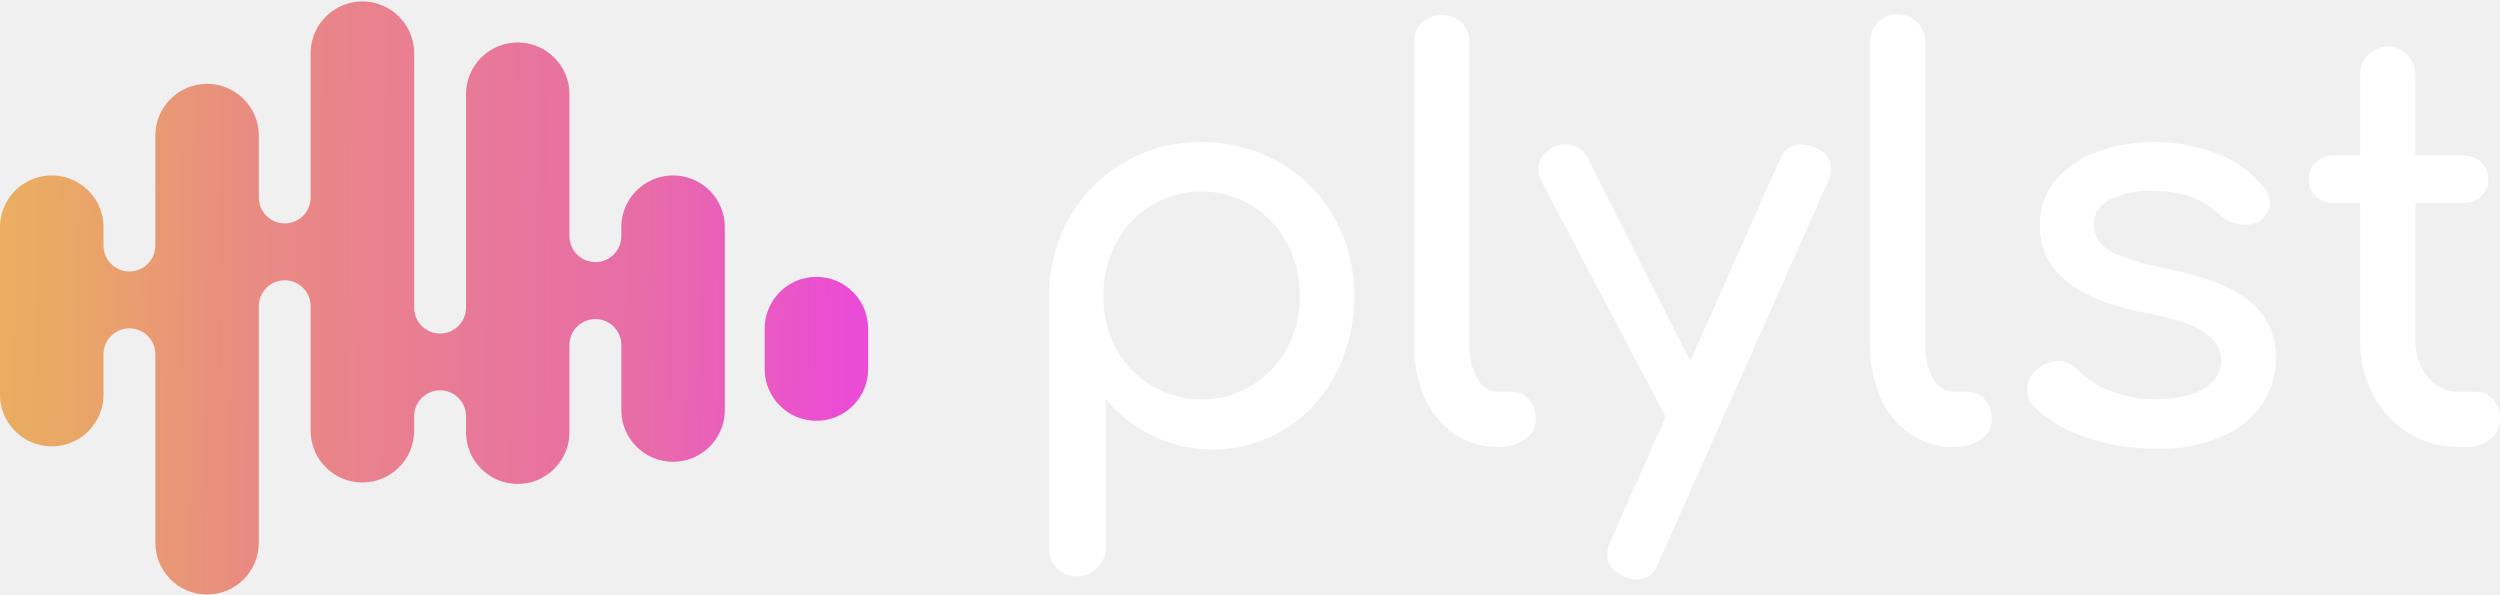
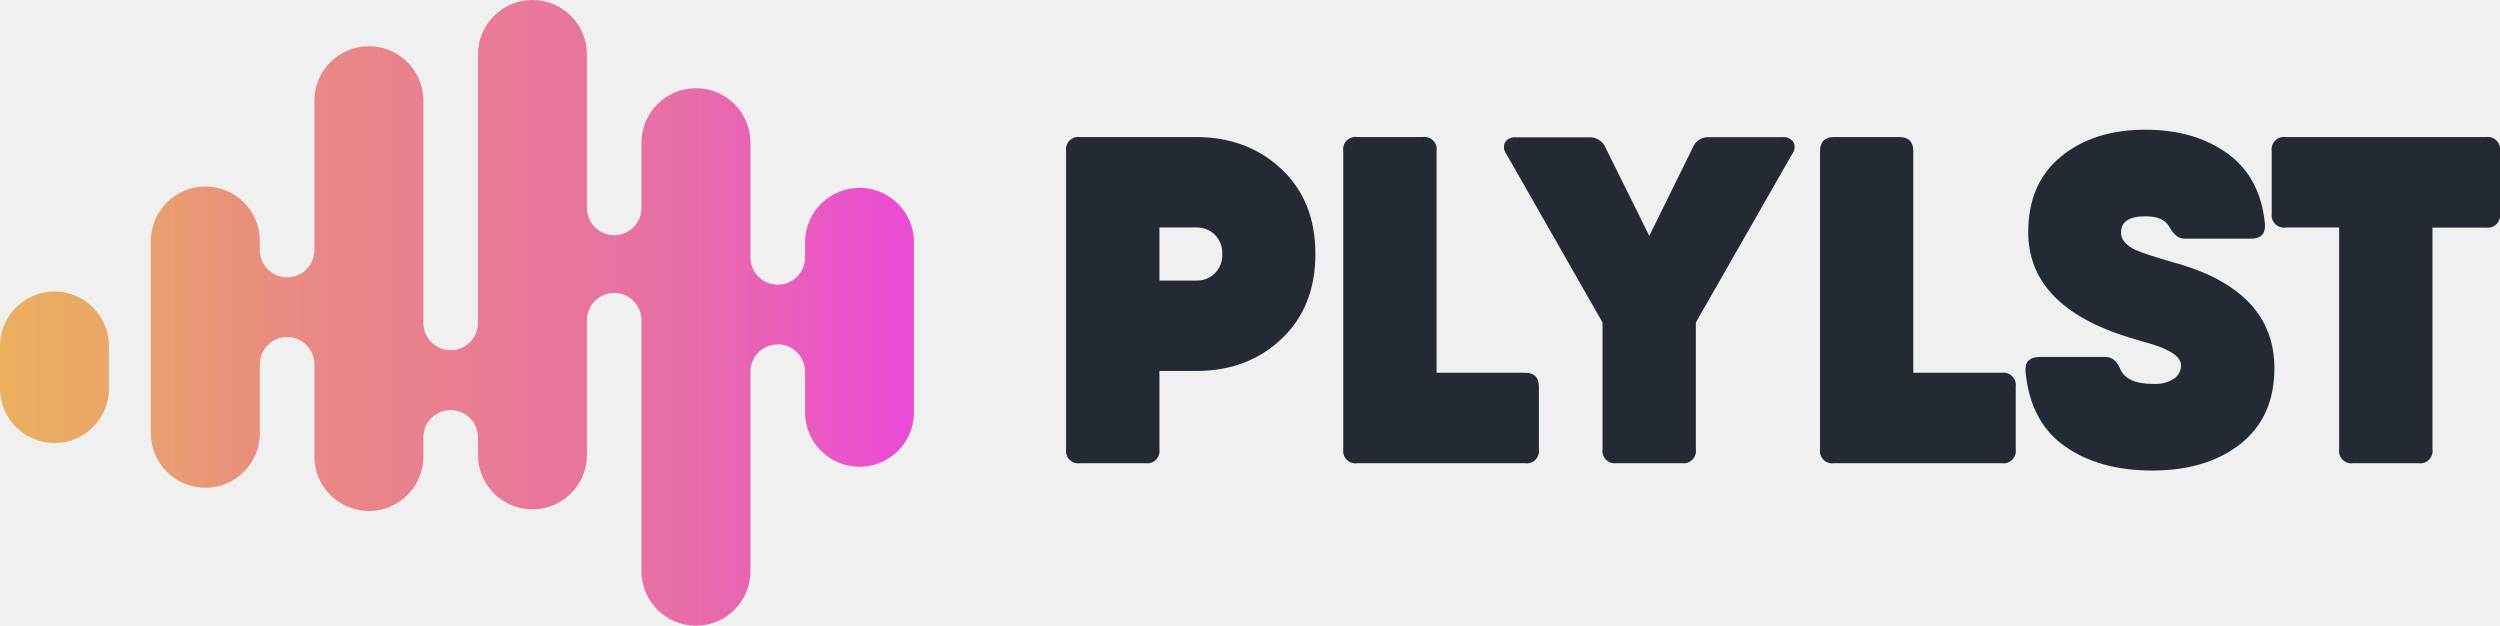
- <svg xmlns="http://www.w3.org/2000/svg" xmlns:xlink="http://www.w3.org/1999/xlink" viewBox="0 0 588.67 140">
+ <svg xmlns="http://www.w3.org/2000/svg" xmlns:xlink="http://www.w3.org/1999/xlink" viewBox="0 0 533.11 133.48">
  <defs>
-     <style>.cls-1{fill:url(#linear-gradient);}.cls-2{fill:url(#linear-gradient-2);}.cls-3{fill:#fff;}</style>
-     <linearGradient id="linear-gradient" x1="-5.7" y1="79.38" x2="201.65" y2="82.27" gradientUnits="userSpaceOnUse">
+     <style>.cls-1{fill:url(#linear-gradient);}.cls-2{fill:url(#linear-gradient-2);}.cls-3{fill:#232a33;}</style>
+     <linearGradient id="linear-gradient" x1="-0.75" y1="78.32" x2="194.36" y2="78.32" gradientUnits="userSpaceOnUse">
      <stop offset="0" stop-color="#eab05e" />
      <stop offset="0.11" stop-color="#eaa767" />
      <stop offset="0.3" stop-color="#e98d80" />
      <stop offset="0.31" stop-color="#e98b82" />
      <stop offset="0.76" stop-color="#e86ca8" />
      <stop offset="0.99" stop-color="#eb4cd6" />
    </linearGradient>
-     <linearGradient id="linear-gradient-2" x1="-5.55" y1="68.99" x2="201.8" y2="71.88" xlink:href="#linear-gradient" />
+     <linearGradient id="linear-gradient-2" x1="-0.75" y1="66.74" x2="194.36" y2="66.74" xlink:href="#linear-gradient" />
  </defs>
  <g id="Layer_2" data-name="Layer 2">
    <g id="Layer_1-2" data-name="Layer 1">
-       <rect class="cls-1" x="180.05" y="65.19" width="24.37" height="33.89" rx="12.18" />
-       <path class="cls-2" d="M0,53.85V92.56a12.19,12.19,0,1,0,24.37,0V83.18a6.11,6.11,0,0,1,12.21,0v44.63a12.18,12.18,0,1,0,24.36,0V71.86a6.11,6.11,0,0,1,12.21,0v29.91a12.19,12.19,0,0,0,24.37,0v-4a6.11,6.11,0,0,1,12.21,0v4a12.18,12.18,0,0,0,24.36,0V81.48a6.11,6.11,0,1,1,12.21,0V96.9a12.19,12.19,0,0,0,24.37,0V53.85a12.19,12.19,0,1,0-24.37,0v2a6.11,6.11,0,0,1-12.21,0V22.18a12.18,12.18,0,1,0-24.36,0v50a6.11,6.11,0,1,1-12.21,0v-60a12.19,12.19,0,0,0-24.37,0V46.25a6.11,6.11,0,1,1-12.21,0V31.92a12.18,12.18,0,1,0-24.36,0V57.57a6.11,6.11,0,1,1-12.21,0V53.85A12.19,12.19,0,1,0,0,53.85Z" />
-       <path class="cls-3" d="M301.16,38.21a34.29,34.29,0,0,1,13,13,36.69,36.69,0,0,1,4.69,18.43,38.9,38.9,0,0,1-4.36,18.44,33,33,0,0,1-12,13,32.51,32.51,0,0,1-42.14-7.17v35.18a6.78,6.78,0,0,1-11.4,4.82,6.4,6.4,0,0,1-1.88-4.82V69.67a36.33,36.33,0,0,1,4.75-18.43,35.12,35.12,0,0,1,31.07-17.78A36.14,36.14,0,0,1,301.16,38.21Zm-6.51,52.63A23,23,0,0,0,303,82.11a25.37,25.37,0,0,0,3.06-12.44A25.74,25.74,0,0,0,303,57.17a22.91,22.91,0,0,0-8.34-8.79,22.68,22.68,0,0,0-31.85,8.79,26,26,0,0,0-3,12.5,25.66,25.66,0,0,0,3,12.44,23,23,0,0,0,31.85,8.73Z" />
-       <path class="cls-3" d="M334.83,5.32a7,7,0,0,1,9.38,0A6.34,6.34,0,0,1,346,10V81.14a15.53,15.53,0,0,0,1.83,7.94c1.21,2.09,2.78,3.13,4.69,3.13h3.25A5.44,5.44,0,0,1,360,94a6.81,6.81,0,0,1,1.63,4.69,5.57,5.57,0,0,1-2.48,4.69,10.46,10.46,0,0,1-6.38,1.83h-.26a17.54,17.54,0,0,1-10.1-3.06,19.94,19.94,0,0,1-7-8.6A30.16,30.16,0,0,1,333,81.14V10A6.34,6.34,0,0,1,334.83,5.32Z" />
-       <path class="cls-3" d="M431.18,39.71a8.24,8.24,0,0,1-.78,3.13l-39.86,89.62c-1,2.69-2.74,4-5.08,4a8.24,8.24,0,0,1-3.13-.78c-2.6-1.13-3.91-2.82-3.91-5.08a7,7,0,0,1,.78-3.13l13-29.31L362.92,42.58a5.58,5.58,0,0,1-.65-2.74,5.22,5.22,0,0,1,1-3.12,6.88,6.88,0,0,1,2.74-2.22,6.45,6.45,0,0,1,2.6-.52,5.84,5.84,0,0,1,5.47,3.65L398,85.05l21-47.29C420.06,35.24,421.76,34,424,34a7.51,7.51,0,0,1,3.12.65C429.83,35.67,431.18,37.37,431.18,39.71Z" />
-       <path class="cls-3" d="M442.12,5.32A6.52,6.52,0,0,1,453.33,10V81.14a15.53,15.53,0,0,0,1.82,7.94c1.21,2.09,2.78,3.13,4.69,3.13h3.26A5.43,5.43,0,0,1,467.33,94,6.81,6.81,0,0,1,469,98.72a5.57,5.57,0,0,1-2.48,4.69,10.44,10.44,0,0,1-6.38,1.83h-.26a17.54,17.54,0,0,1-10.1-3.06,20,20,0,0,1-7-8.6,30.16,30.16,0,0,1-2.47-12.44V10A6.38,6.38,0,0,1,442.12,5.32Z" />
-       <path class="cls-3" d="M522.17,36.2a26,26,0,0,1,10.62,7.55,6.67,6.67,0,0,1,1.69,4.17,5.24,5.24,0,0,1-2.21,4,6.11,6.11,0,0,1-3.65,1,8.85,8.85,0,0,1-6.12-2.48,19.72,19.72,0,0,0-6.91-4.23,27.87,27.87,0,0,0-8.86-1.24,21.13,21.13,0,0,0-9.83,2q-3.84,2-3.84,5.67a7.09,7.09,0,0,0,1.3,4.36,11.54,11.54,0,0,0,4.95,3.26,62.38,62.38,0,0,0,10.55,2.93q14.19,2.87,20.13,7.95a16.5,16.5,0,0,1,5.92,13.15,19.17,19.17,0,0,1-3.25,10.88,21.77,21.77,0,0,1-9.58,7.69,37.22,37.22,0,0,1-15.17,2.8A50,50,0,0,1,491.23,103,31.9,31.9,0,0,1,479,95.86a5.53,5.53,0,0,1-1.7-4,6.07,6.07,0,0,1,2.61-5.08,7.86,7.86,0,0,1,4.56-1.82,7,7,0,0,1,5,2.34A20.19,20.19,0,0,0,496.83,92a27.8,27.8,0,0,0,10.56,2q7.43,0,11.52-2.47T523,84.92c0-2.7-1.35-4.93-4-6.71s-7.25-3.28-13.68-4.5q-25-4.81-25-20.58a16.09,16.09,0,0,1,3.78-10.81,22.94,22.94,0,0,1,9.9-6.65,38.12,38.12,0,0,1,13-2.21A39.76,39.76,0,0,1,522.17,36.2Z" />
-       <path class="cls-3" d="M587,94a6.77,6.77,0,0,1,1.63,4.69,5.83,5.83,0,0,1-2.15,4.69,8.23,8.23,0,0,1-5.53,1.83h-2.35A21.5,21.5,0,0,1,567,101.92a23.27,23.27,0,0,1-8.27-9.06,27.37,27.37,0,0,1-3-12.89V47.79h-6a6.29,6.29,0,0,1-4.43-1.56,5.11,5.11,0,0,1-1.69-3.91,5.39,5.39,0,0,1,1.69-4.17,6.29,6.29,0,0,1,4.43-1.56h6V17.83a6.51,6.51,0,1,1,13,0V36.59h11.07a6.27,6.27,0,0,1,4.43,1.56,5.4,5.4,0,0,1,1.7,4.17,5.12,5.12,0,0,1-1.7,3.91,6.27,6.27,0,0,1-4.43,1.56H568.74V80a13.35,13.35,0,0,0,2.87,8.72,8.73,8.73,0,0,0,7,3.52h4.43A5.13,5.13,0,0,1,587,94Z" />
+       <rect class="cls-1" y="62.16" width="23.23" height="32.32" rx="11.62" />
+       <path class="cls-2" d="M194.9,51.34V88.26a11.62,11.62,0,0,1-23.23,0v-9a5.82,5.82,0,1,0-11.64,0v42.55a11.62,11.62,0,0,1-23.24,0V68.52a5.82,5.82,0,1,0-11.63,0V97a11.62,11.62,0,0,1-23.24,0V93.27a5.82,5.82,0,0,0-11.64,0V97a11.62,11.62,0,1,1-23.23,0V77.69a5.82,5.82,0,1,0-11.64,0v14.7a11.62,11.62,0,0,1-23.24,0v-41a11.62,11.62,0,0,1,23.24,0v1.93a5.82,5.82,0,0,0,11.64,0V21.14a11.62,11.62,0,0,1,23.23,0V68.85a5.82,5.82,0,0,0,11.64,0V11.62a11.62,11.62,0,1,1,23.24,0V44.1a5.82,5.82,0,1,0,11.63,0V30.43a11.62,11.62,0,0,1,23.24,0V54.89a5.82,5.82,0,0,0,11.64,0V51.34a11.62,11.62,0,0,1,23.23,0Z" />
+       <path class="cls-3" d="M273.25,36.05q7.26,6.81,7.25,18.12t-7.25,18.12Q266,79.1,255.18,79.1h-7.94V95.78a2.64,2.64,0,0,1-3,3h-13.9a2.64,2.64,0,0,1-3-3V32.23a2.63,2.63,0,0,1,3-3h24.82Q266,29.25,273.25,36.05Zm-14.2,22.24a5.42,5.42,0,0,0,1.59-4.12,5.44,5.44,0,0,0-1.59-4.12,5.35,5.35,0,0,0-3.87-1.54h-7.94V59.83h7.94A5.31,5.31,0,0,0,259.05,58.29Z" />
+       <path class="cls-3" d="M328.16,82.47V95.78a2.63,2.63,0,0,1-3,3H289.44a2.64,2.64,0,0,1-3-3V32.23a2.63,2.63,0,0,1,3-3h13.9a2.63,2.63,0,0,1,3,3V79.49h18.87C327.17,79.49,328.16,80.48,328.16,82.47Z" />
+       <path class="cls-3" d="M382.43,30.29a2.32,2.32,0,0,1-.25,2.53L361.63,68.77v27a2.64,2.64,0,0,1-3,3h-13.9a2.64,2.64,0,0,1-3-3v-27L321.21,32.82a2.34,2.34,0,0,1-.24-2.53,2.52,2.52,0,0,1,2.33-1h15.59a3.52,3.52,0,0,1,3.47,2.18L351.7,50.3,361,31.43a3.52,3.52,0,0,1,3.48-2.18H380.1A2.53,2.53,0,0,1,382.43,30.29Z" />
+       <path class="cls-3" d="M429.84,82.47V95.78a2.64,2.64,0,0,1-3,3H391.11a2.63,2.63,0,0,1-3-3V32.23c0-2,1-3,3-3H405c2,0,3,1,3,3V79.49h18.87A2.63,2.63,0,0,1,429.84,82.47Z" />
+       <path class="cls-3" d="M440.27,95.13q-7.35-5.2-8.34-15.94c-.14-2,.86-3.07,3-3.07H449c1.39,0,2.45.89,3.18,2.68q1.4,3.08,7.05,3.07a7.38,7.38,0,0,0,4.32-1.09,3.35,3.35,0,0,0,1.54-2.88q0-2.48-5.76-4.37c-.86-.26-2.22-.66-4.07-1.19l-1-.29q-21.75-6.66-21.75-22.54,0-10.42,7-16.14t18-5.71q10.43,0,17.48,5.07t8,15.09q.19,3.07-3,3.08h-14.2c-1.19,0-2.25-.83-3.17-2.49s-2.59-2.28-5.17-2.28q-5.16,0-5.16,3.48a3,3,0,0,0,.2,1.09,3.11,3.11,0,0,0,.6.94,6.49,6.49,0,0,0,.89.84,5.49,5.49,0,0,0,1.29.75l1.44.6c.43.16,1,.36,1.74.59l1.88.6,2.14.64q1.33.41,2.13.6Q485,62.32,485,78.5q0,10.43-7.2,16.13T459,100.34Q447.62,100.34,440.27,95.13Z" />
+       <path class="cls-3" d="M533.11,32.23v13.3a2.64,2.64,0,0,1-3,3H518.71V95.78a2.64,2.64,0,0,1-3,3h-13.9a2.64,2.64,0,0,1-3-3V48.51H487.43a2.64,2.64,0,0,1-3-3V32.23a2.64,2.64,0,0,1,3-3h42.7A2.64,2.64,0,0,1,533.11,32.23Z" />
    </g>
  </g>
</svg>
